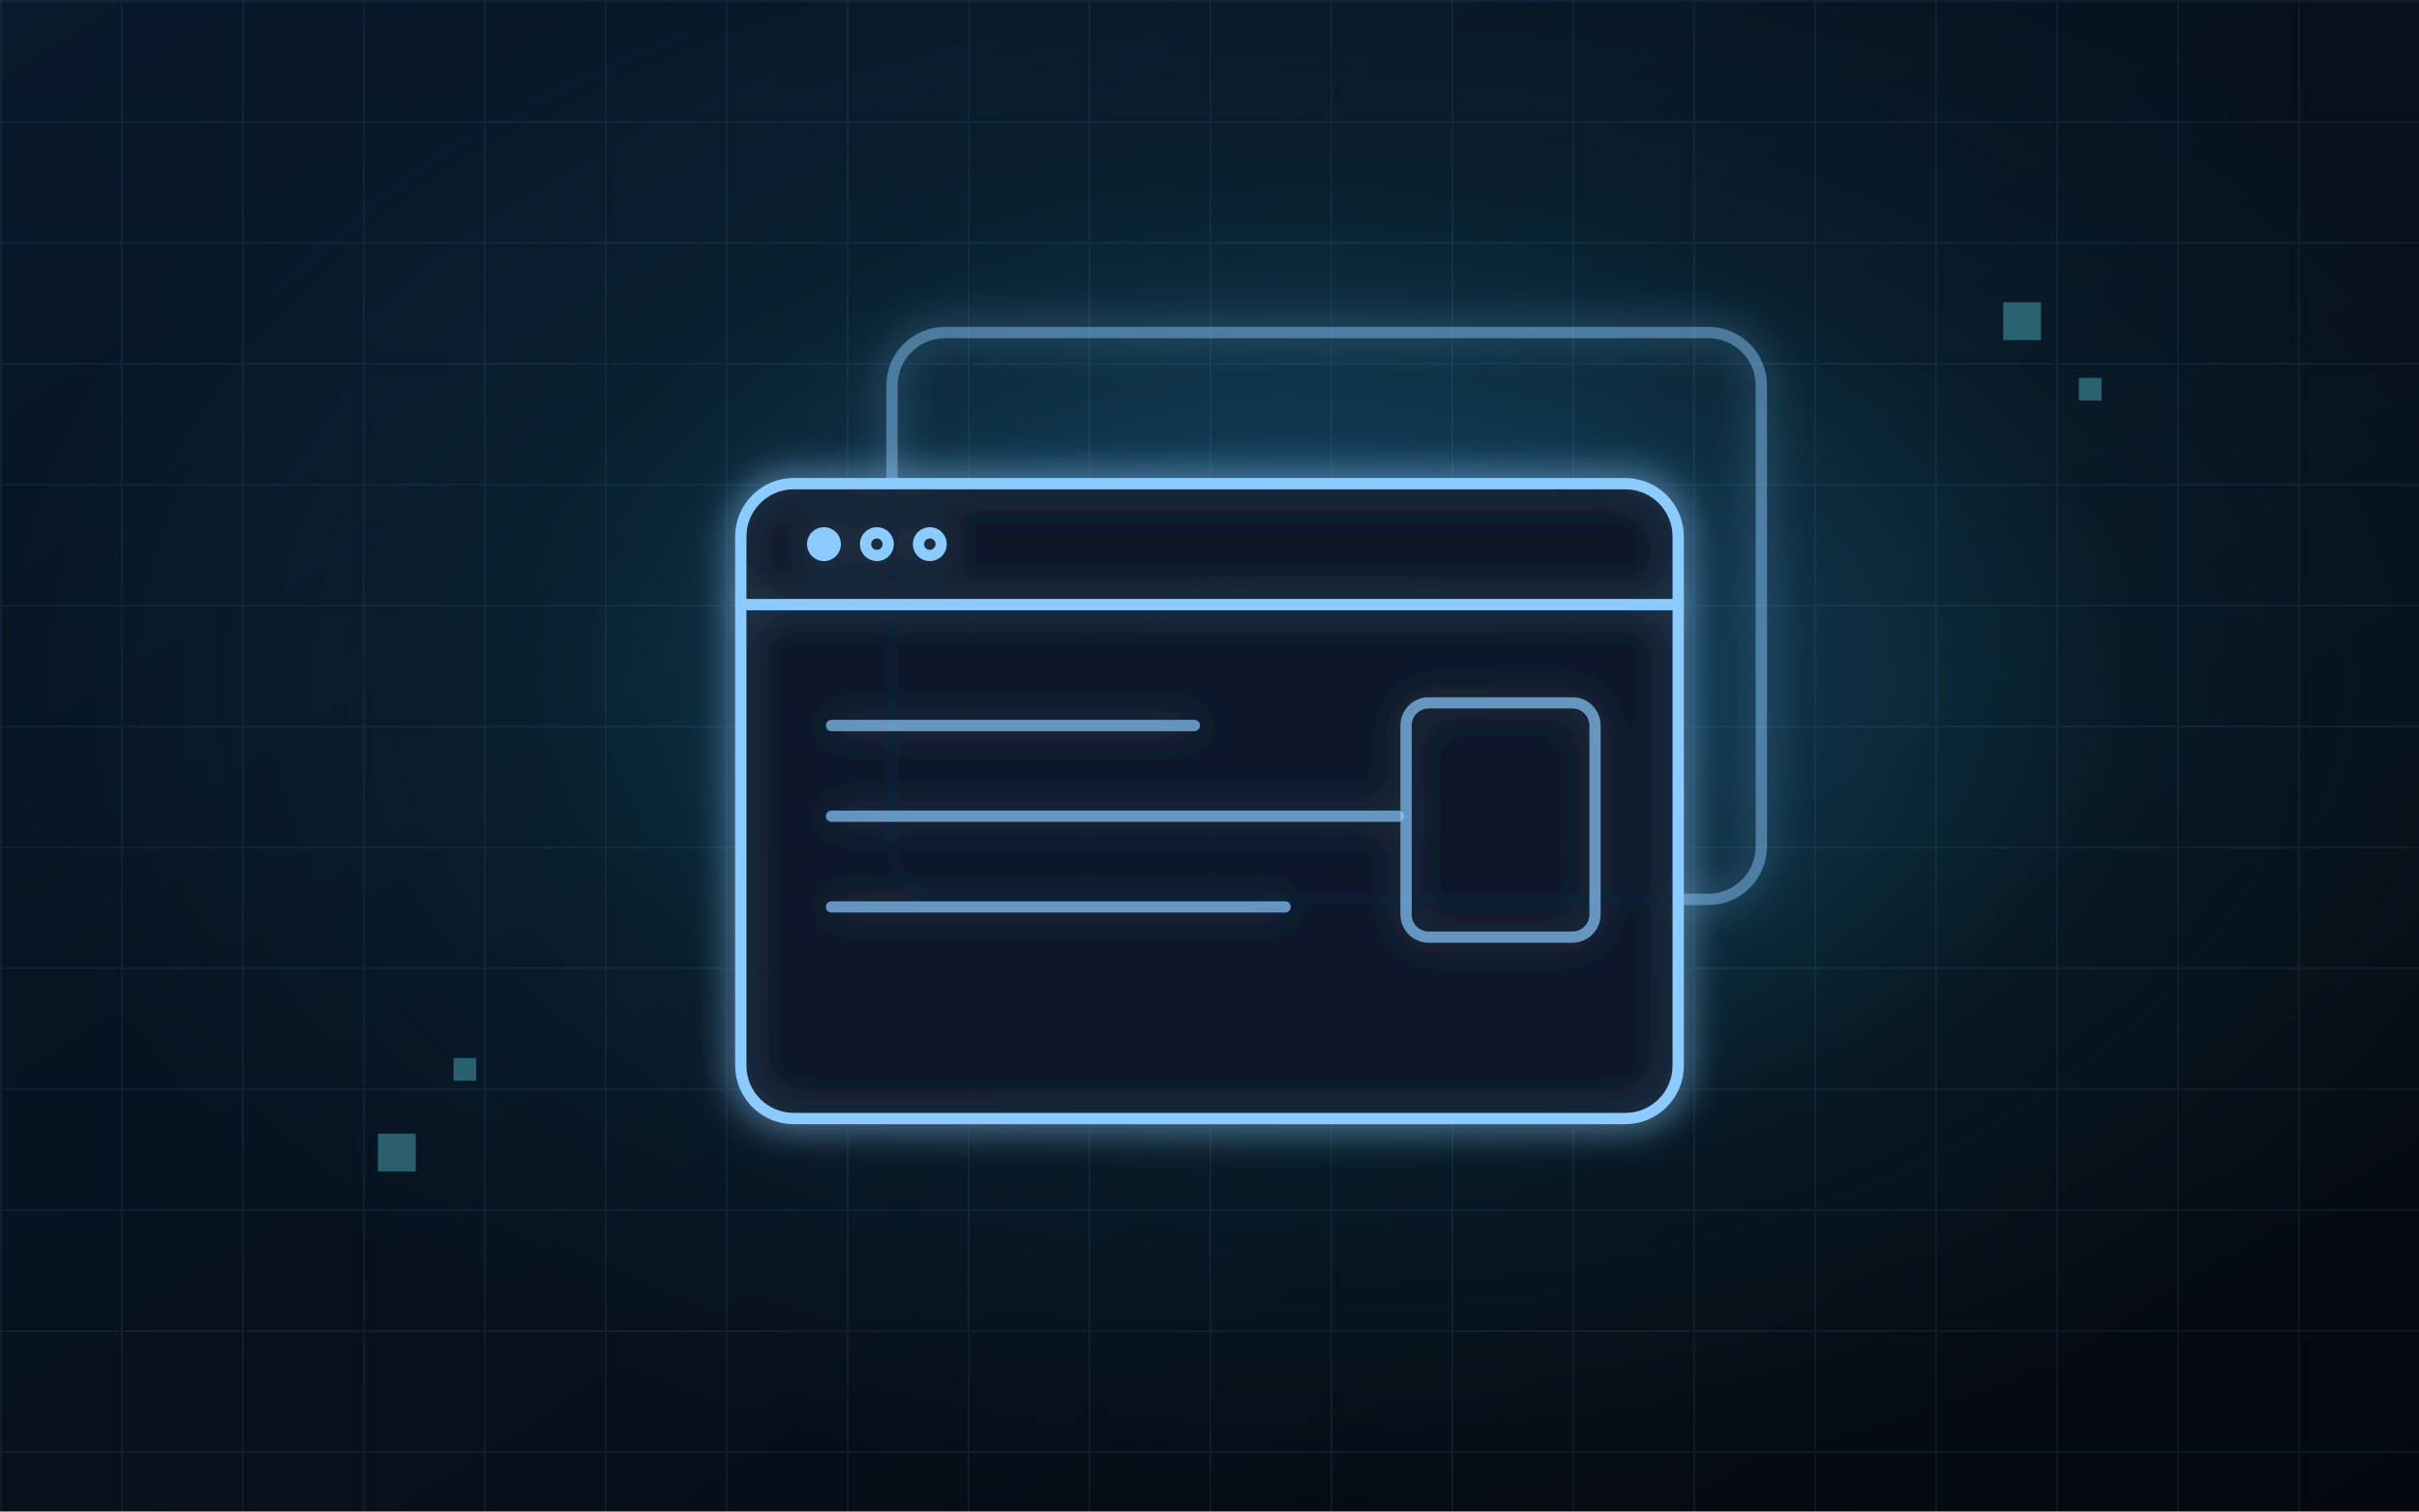
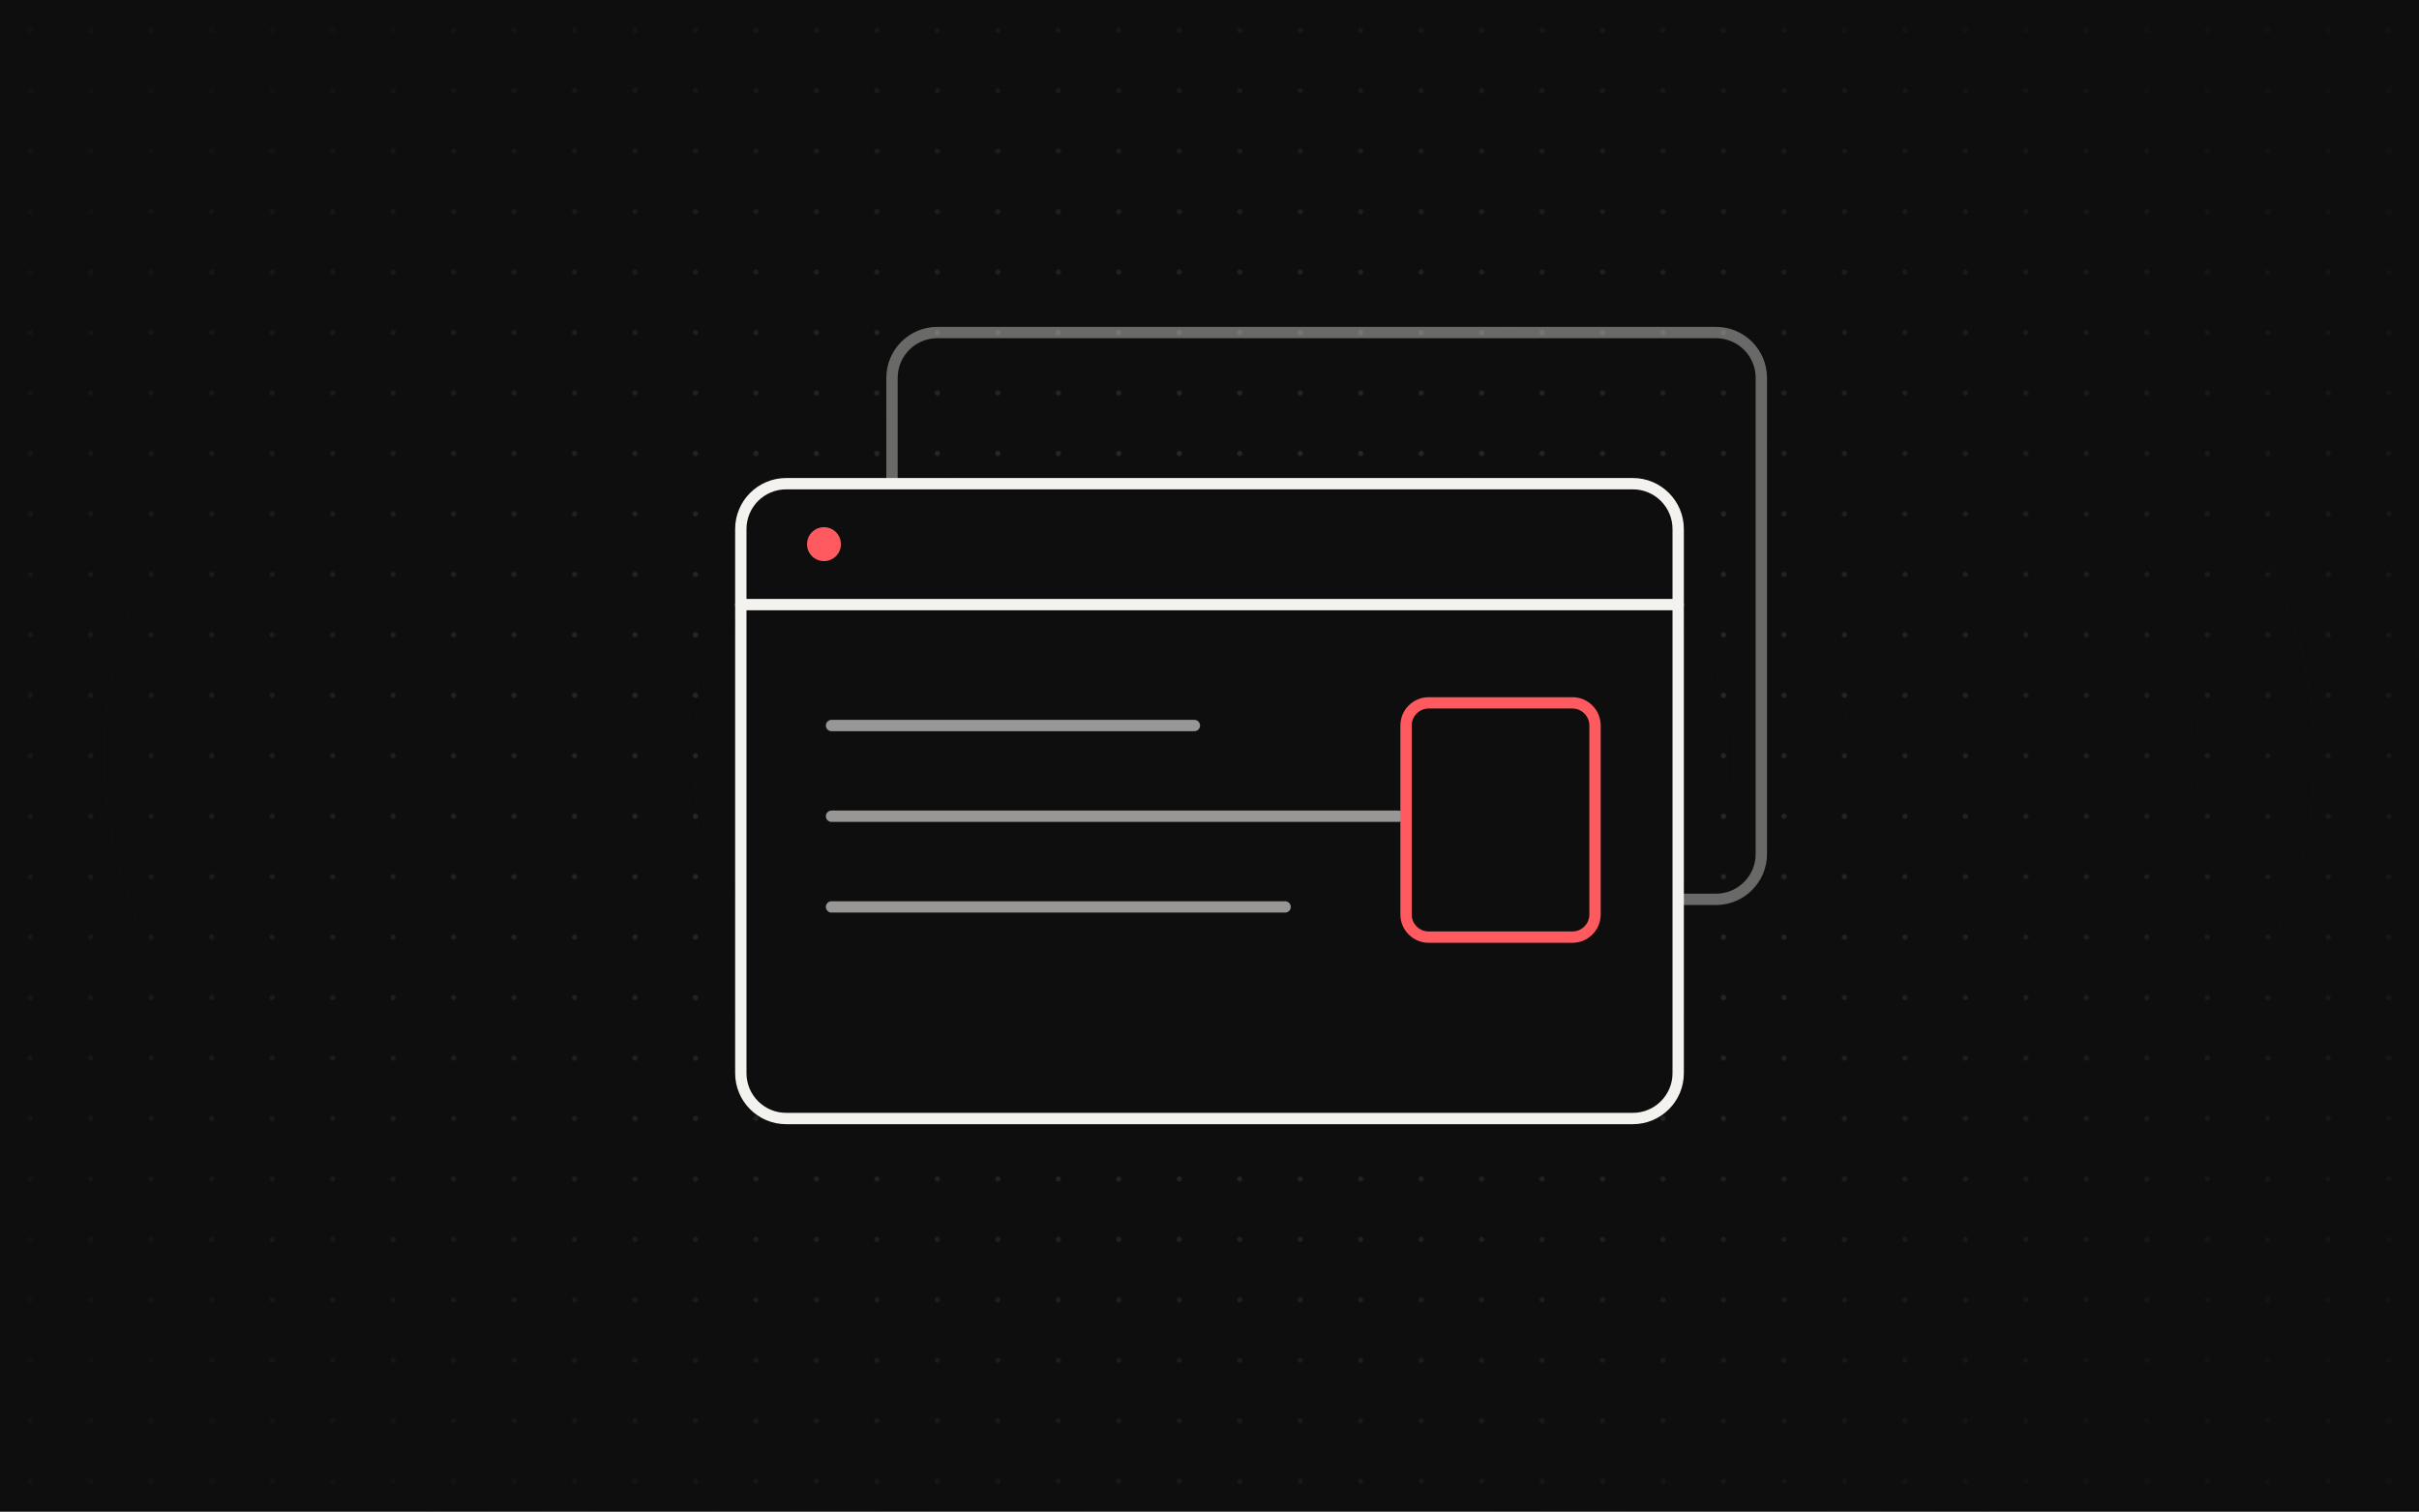
- <svg xmlns="http://www.w3.org/2000/svg" viewBox="0 0 640 400" width="640" height="400">
+ <svg xmlns="http://www.w3.org/2000/svg" viewBox="0 0 1280 800" width="1280" height="800">
  <defs>
-     <linearGradient id="bg" x1="0" y1="0" x2="1" y2="1">
-       <stop offset="0" stop-color="#091a2c" />
-       <stop offset="1" stop-color="#05080f" />
-     </linearGradient>
-     <radialGradient id="glow" cx="55%" cy="45%" r="55%">
-       <stop offset="0" stop-color="#3d9bff" stop-opacity=".38" />
-       <stop offset=".6" stop-color="#22d3ee" stop-opacity=".06" />
-       <stop offset="1" stop-color="#22d3ee" stop-opacity="0" />
+     <pattern id="dots" width="32" height="32" patternUnits="userSpaceOnUse">
+       <circle cx="16" cy="16" r="1.4" fill="#f3f2ee" fill-opacity=".16" />
+     </pattern>
+     <radialGradient id="fade" cx="50%" cy="50%" r="60%">
+       <stop offset="0" stop-color="#0e0e0e" stop-opacity="0" />
+       <stop offset="1" stop-color="#0e0e0e" stop-opacity=".9" />
    </radialGradient>
-     <pattern id="grid" width="32" height="32" patternUnits="userSpaceOnUse">
-       <path d="M32 0H0V32" fill="none" stroke="#6db5ff" stroke-opacity=".08" />
-     </pattern>
-     <filter id="neon" x="-50%" y="-50%" width="200%" height="200%">
-       <feGaussianBlur stdDeviation="5" result="blur" />
-       <feMerge>
-         <feMergeNode in="blur" />
-         <feMergeNode in="SourceGraphic" />
-       </feMerge>
-     </filter>
  </defs>
-   <rect width="640" height="400" fill="url(#bg)" />
-   <rect width="640" height="400" fill="url(#grid)" />
-   <rect width="640" height="400" fill="url(#glow)" />
-   <g fill="#67e8f9" fill-opacity=".35">
-     <rect x="100" y="300" width="10" height="10" />
-     <rect x="120" y="280" width="6" height="6" />
-     <rect x="530" y="80" width="10" height="10" />
-     <rect x="550" y="100" width="6" height="6" />
+   <rect width="1280" height="800" fill="#0e0e0e" />
+   <rect width="1280" height="800" fill="url(#dots)" />
+   <rect width="1280" height="800" fill="url(#fade)" />
+   <g fill="none" stroke="#f3f2ee" stroke-linecap="round" stroke-linejoin="round">
+     <g stroke-width="6">
+       <rect x="472" y="176" width="460" height="300" rx="24" stroke-opacity=".4" />
+       <rect x="392" y="256" width="496" height="336" rx="24" fill="#0e0e0e" />
+       <path d="M392 320h496" />
+       <path d="M440 384h192M440 432h300M440 480h240" stroke-opacity=".6" />
+     </g>
  </g>
-   <g fill="none" stroke="#8ccbff" stroke-linecap="round" stroke-linejoin="round" filter="url(#neon)">
-     <g stroke-width="3">
-       <rect x="236" y="88" width="230" height="150" rx="14" stroke-opacity=".45" />
-       <rect x="196" y="128" width="248" height="168" rx="14" fill="#0b1426" fill-opacity=".9" />
-       <path d="M196 160h248" />
-       <circle cx="218" cy="144" r="3" fill="#8ccbff" />
-       <circle cx="232" cy="144" r="3" />
-       <circle cx="246" cy="144" r="3" />
-       <path d="M220 192h96M220 216h150M220 240h120" stroke-opacity=".7" />
-       <rect x="372" y="186" width="50" height="62" rx="6" stroke-opacity=".7" />
+   <g fill="none" stroke="#ff5a5f" stroke-linecap="round" stroke-linejoin="round">
+     <g stroke-width="6">
+       <circle cx="436" cy="288" r="6" fill="#ff5a5f" />
+       <rect x="744" y="372" width="100" height="124" rx="12" />
    </g>
  </g>
</svg>
